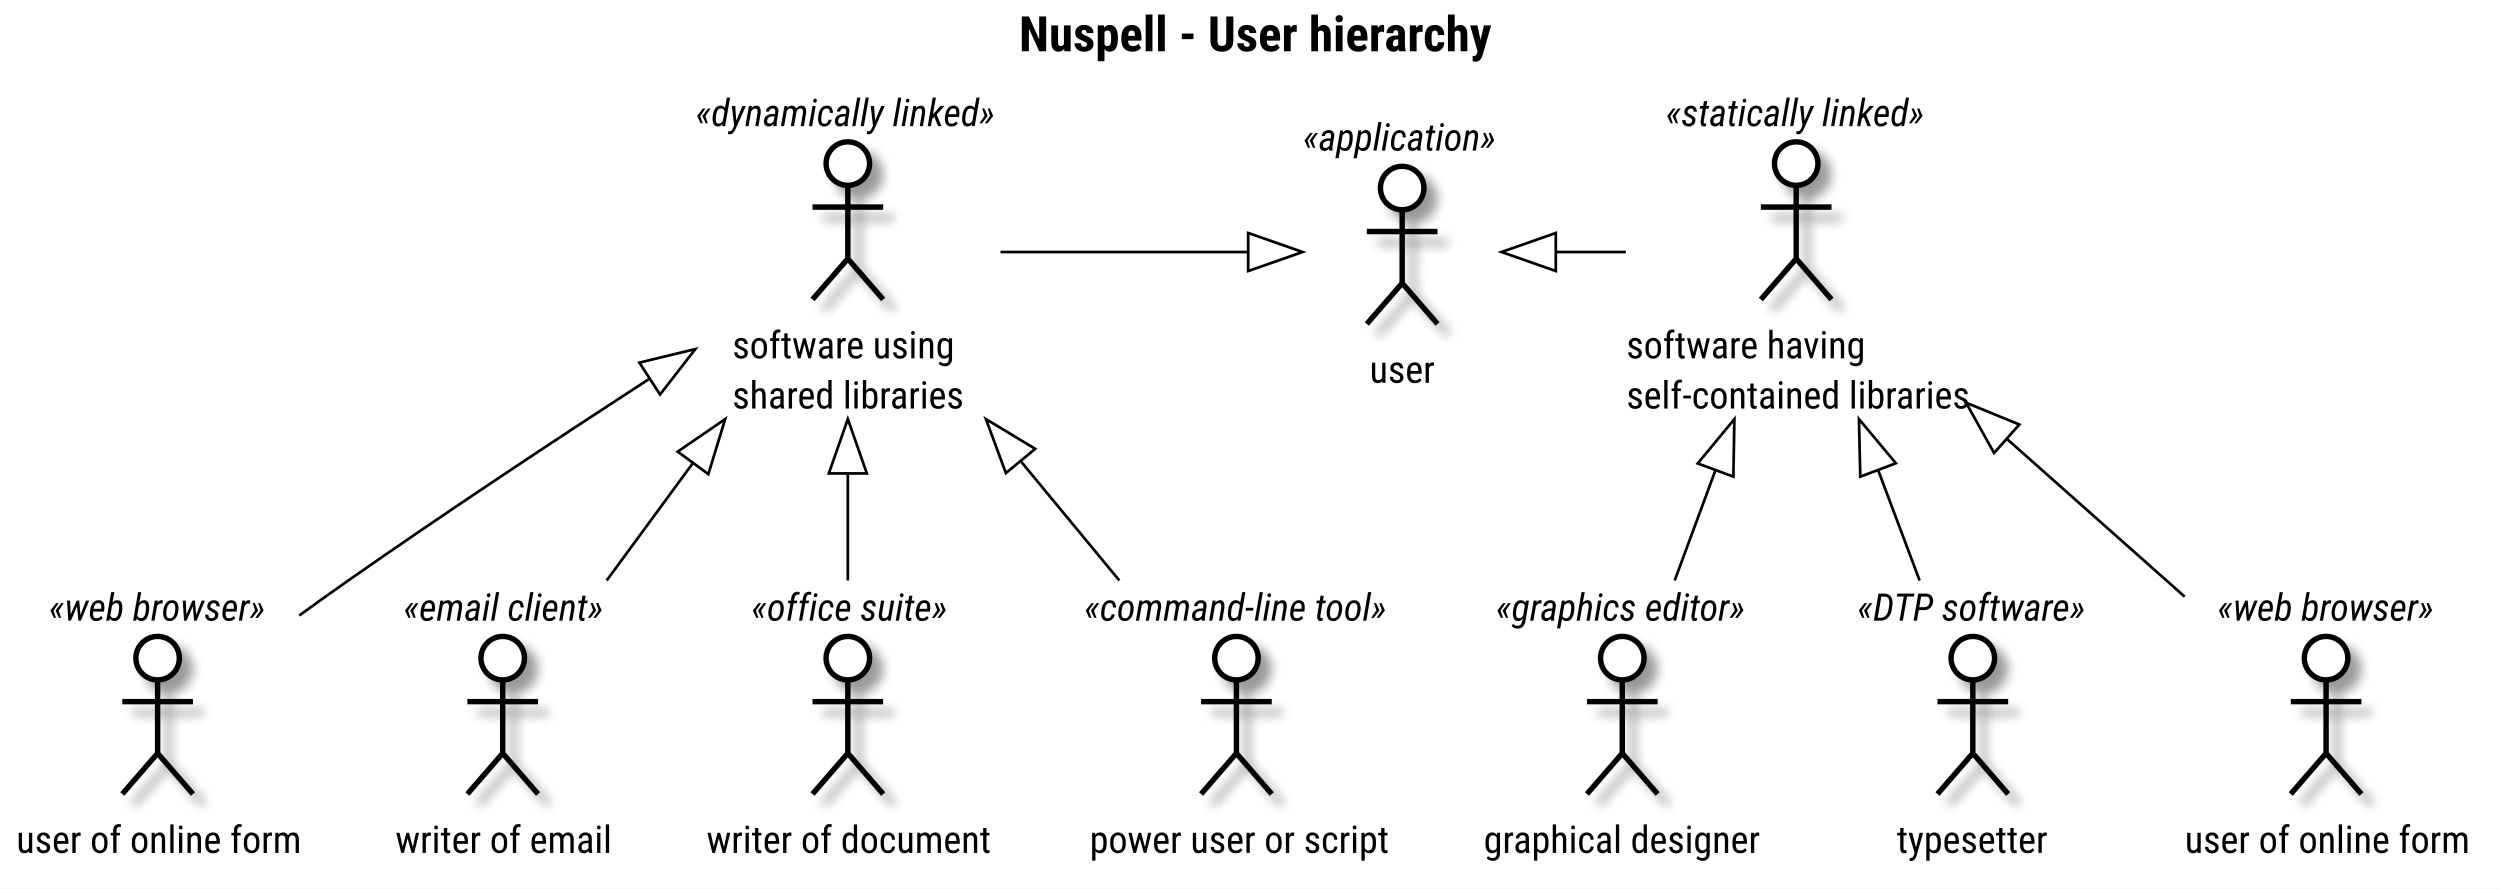
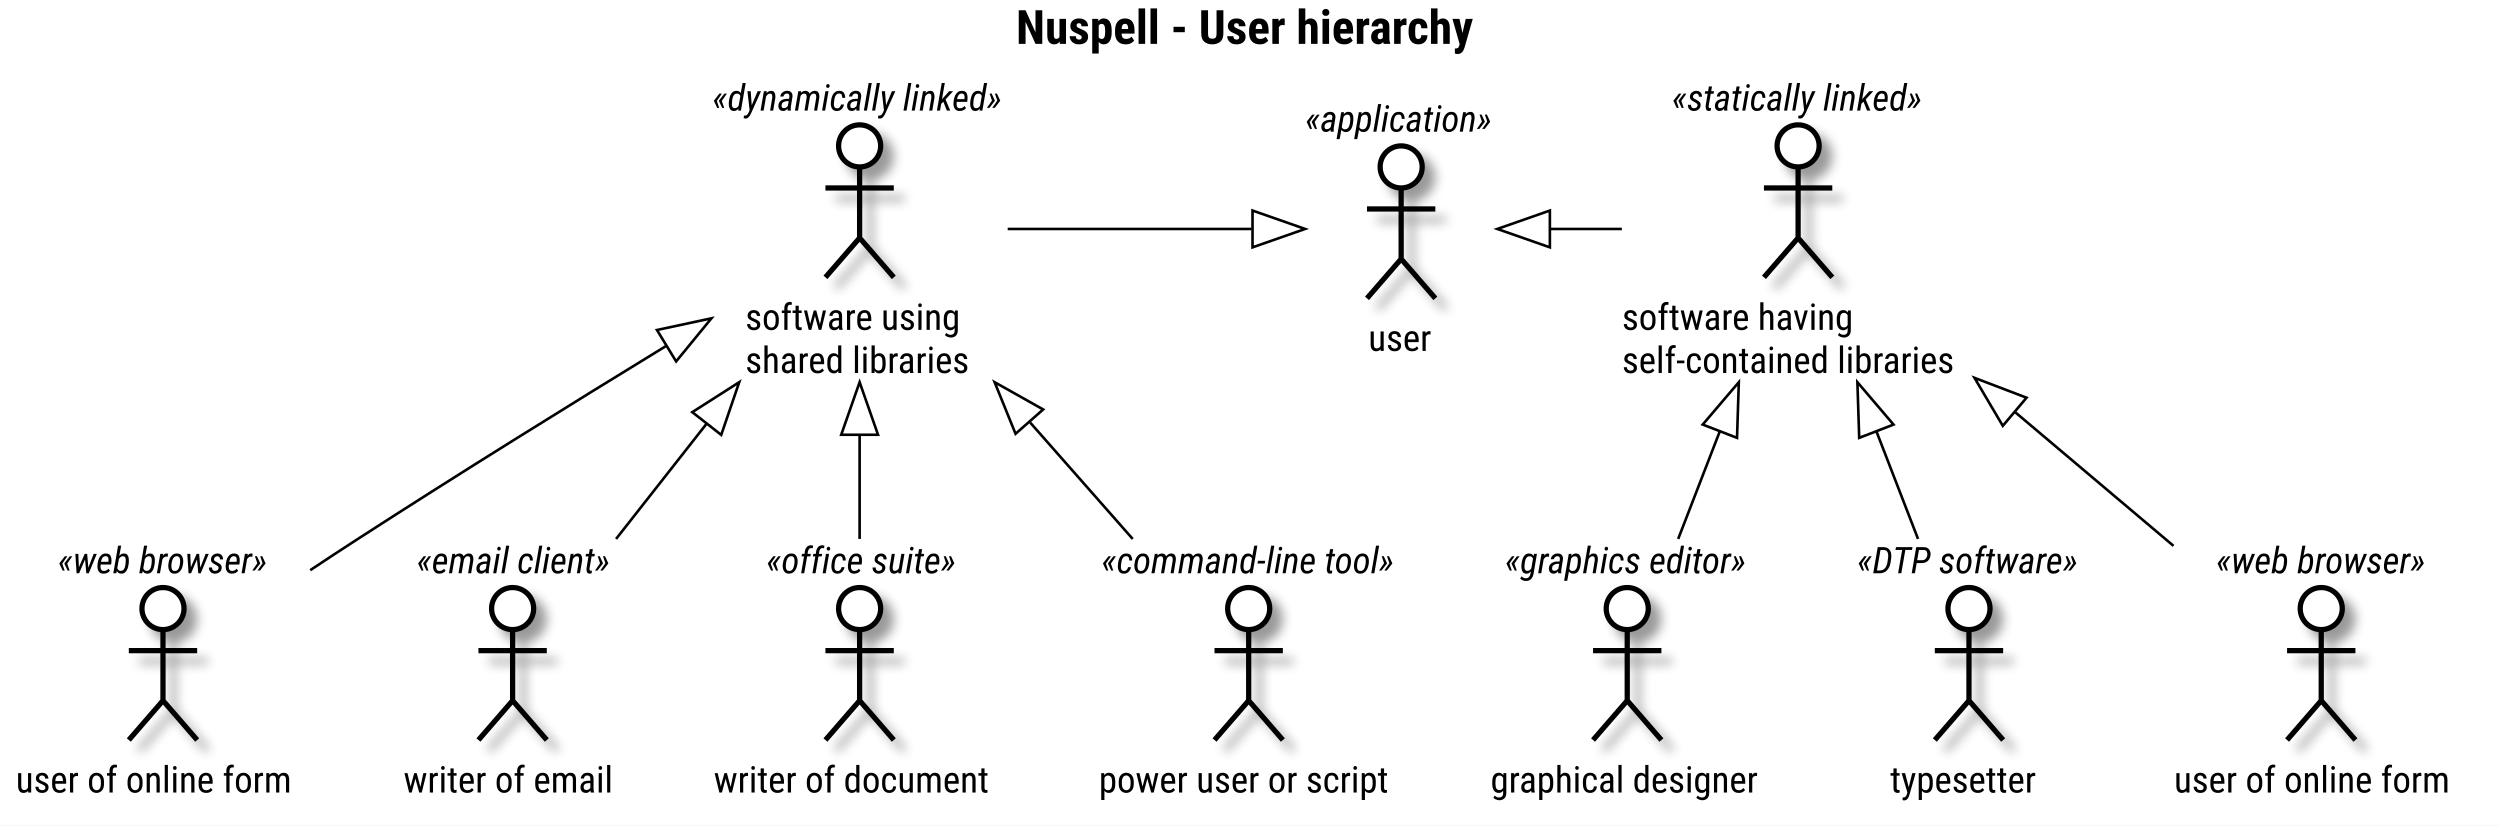
- <svg xmlns="http://www.w3.org/2000/svg" contentScriptType="application/ecmascript" contentStyleType="text/css" height="327px" preserveAspectRatio="none" style="width:920px;height:327px;" version="1.1" viewBox="0 0 920 327" width="920px" zoomAndPan="magnify">
+ <svg xmlns="http://www.w3.org/2000/svg" contentScriptType="application/ecmascript" contentStyleType="text/css" height="314px" preserveAspectRatio="none" style="width:951px;height:314px;" version="1.1" viewBox="0 0 951 314" width="951px" zoomAndPan="magnify">
  <defs>
-     <linearGradient id="gsiln6ln1mqv90" x1="0%" x2="100%" y1="50%" y2="50%">
+     <linearGradient id="g1rkxqph8i36sq0" x1="0%" x2="100%" y1="50%" y2="50%">
      <stop offset="0%" stop-color="#FFFFFF" />
      <stop offset="100%" stop-color="#FFFFFF" />
    </linearGradient>
-     <filter height="300%" id="fsiln6ln1mqv9" width="300%" x="-1" y="-1">
+     <filter height="300%" id="f1rkxqph8i36sq" width="300%" x="-1" y="-1">
      <feGaussianBlur result="blurOut" stdDeviation="2.0" />
      <feColorMatrix in="blurOut" result="blurOut2" type="matrix" values="0 0 0 0 0 0 0 0 0 0 0 0 0 0 0 0 0 0 .4 0" />
      <feOffset dx="4.0" dy="4.0" in="blurOut2" result="blurOut3" />
      <feBlend in="SourceGraphic" in2="blurOut3" mode="normal" />
    </filter>
  </defs>
  <g>
-     <rect fill="url(#gsiln6ln1mqv90)" height="327" style="stroke: none; stroke-width: 1.0;" width="920" x="0" y="0" />
-     <text fill="#000000" font-family="Roboto Condensed" font-size="18" font-weight="bold" lengthAdjust="spacingAndGlyphs" textLength="176" x="375" y="18.861">Nuspell - User hierarchy</text>
-     <ellipse cx="516" cy="69.203" fill="#FFFFFF" filter="url(#fsiln6ln1mqv9)" rx="8" ry="8" style="stroke: #000000; stroke-width: 2.0;" />
-     <path d="M516,77.203 L516,104.203 M503,85.203 L529,85.203 M516,104.203 L503,119.203 M516,104.203 L529,119.203 " fill="none" filter="url(#fsiln6ln1mqv9)" style="stroke: #000000; stroke-width: 2.0;" />
-     <text fill="#000000" font-family="Roboto Condensed" font-size="14" lengthAdjust="spacingAndGlyphs" textLength="24" x="504" y="140.873">user</text>
-     <text fill="#000000" font-family="Roboto Condensed" font-size="14" font-style="italic" lengthAdjust="spacingAndGlyphs" textLength="73" x="479.5" y="55.409">«application»</text>
-     <ellipse cx="312" cy="60.203" fill="#FFFFFF" filter="url(#fsiln6ln1mqv9)" rx="8" ry="8" style="stroke: #000000; stroke-width: 2.0;" />
-     <path d="M312,68.203 L312,95.203 M299,76.203 L325,76.203 M312,95.203 L299,110.203 M312,95.203 L325,110.203 " fill="none" filter="url(#fsiln6ln1mqv9)" style="stroke: #000000; stroke-width: 2.0;" />
-     <text fill="#000000" font-family="Roboto Condensed" font-size="14" lengthAdjust="spacingAndGlyphs" textLength="81" x="269.5" y="131.873">software using</text>
-     <text fill="#000000" font-family="Roboto Condensed" font-size="14" lengthAdjust="spacingAndGlyphs" textLength="85" x="269.5" y="150.337">shared libraries</text>
-     <text fill="#000000" font-family="Roboto Condensed" font-size="14" font-style="italic" lengthAdjust="spacingAndGlyphs" textLength="112" x="256" y="46.409">«dynamically linked»</text>
-     <ellipse cx="661" cy="60.203" fill="#FFFFFF" filter="url(#fsiln6ln1mqv9)" rx="8" ry="8" style="stroke: #000000; stroke-width: 2.0;" />
-     <path d="M661,68.203 L661,95.203 M648,76.203 L674,76.203 M661,95.203 L648,110.203 M661,95.203 L674,110.203 " fill="none" filter="url(#fsiln6ln1mqv9)" style="stroke: #000000; stroke-width: 2.0;" />
-     <text fill="#000000" font-family="Roboto Condensed" font-size="14" lengthAdjust="spacingAndGlyphs" textLength="88" x="598.5" y="131.873">software having</text>
-     <text fill="#000000" font-family="Roboto Condensed" font-size="14" lengthAdjust="spacingAndGlyphs" textLength="125" x="598.5" y="150.337">self-contained libraries</text>
-     <text fill="#000000" font-family="Roboto Condensed" font-size="14" font-style="italic" lengthAdjust="spacingAndGlyphs" textLength="96" x="613" y="46.409">«statically linked»</text>
-     <ellipse cx="58" cy="242.203" fill="#FFFFFF" filter="url(#fsiln6ln1mqv9)" rx="8" ry="8" style="stroke: #000000; stroke-width: 2.0;" />
-     <path d="M58,250.203 L58,277.203 M45,258.203 L71,258.203 M58,277.203 L45,292.203 M58,277.203 L71,292.203 " fill="none" filter="url(#fsiln6ln1mqv9)" style="stroke: #000000; stroke-width: 2.0;" />
-     <text fill="#000000" font-family="Roboto Condensed" font-size="14" lengthAdjust="spacingAndGlyphs" textLength="104" x="6" y="313.873">user of online form</text>
-     <text fill="#000000" font-family="Roboto Condensed" font-size="14" font-style="italic" lengthAdjust="spacingAndGlyphs" textLength="80" x="18" y="228.409">«web browser»</text>
-     <ellipse cx="185" cy="242.203" fill="#FFFFFF" filter="url(#fsiln6ln1mqv9)" rx="8" ry="8" style="stroke: #000000; stroke-width: 2.0;" />
-     <path d="M185,250.203 L185,277.203 M172,258.203 L198,258.203 M185,277.203 L172,292.203 M185,277.203 L198,292.203 " fill="none" filter="url(#fsiln6ln1mqv9)" style="stroke: #000000; stroke-width: 2.0;" />
-     <text fill="#000000" font-family="Roboto Condensed" font-size="14" lengthAdjust="spacingAndGlyphs" textLength="79" x="145.5" y="313.873">writer of email</text>
-     <text fill="#000000" font-family="Roboto Condensed" font-size="14" font-style="italic" lengthAdjust="spacingAndGlyphs" textLength="73" x="148.5" y="228.409">«email client»</text>
-     <ellipse cx="312" cy="242.203" fill="#FFFFFF" filter="url(#fsiln6ln1mqv9)" rx="8" ry="8" style="stroke: #000000; stroke-width: 2.0;" />
-     <path d="M312,250.203 L312,277.203 M299,258.203 L325,258.203 M312,277.203 L299,292.203 M312,277.203 L325,292.203 " fill="none" filter="url(#fsiln6ln1mqv9)" style="stroke: #000000; stroke-width: 2.0;" />
-     <text fill="#000000" font-family="Roboto Condensed" font-size="14" lengthAdjust="spacingAndGlyphs" textLength="104" x="260" y="313.873">writer of document</text>
-     <text fill="#000000" font-family="Roboto Condensed" font-size="14" font-style="italic" lengthAdjust="spacingAndGlyphs" textLength="71" x="276.5" y="228.409">«office suite»</text>
-     <ellipse cx="455" cy="242.203" fill="#FFFFFF" filter="url(#fsiln6ln1mqv9)" rx="8" ry="8" style="stroke: #000000; stroke-width: 2.0;" />
-     <path d="M455,250.203 L455,277.203 M442,258.203 L468,258.203 M455,277.203 L442,292.203 M455,277.203 L468,292.203 " fill="none" filter="url(#fsiln6ln1mqv9)" style="stroke: #000000; stroke-width: 2.0;" />
-     <text fill="#000000" font-family="Roboto Condensed" font-size="14" lengthAdjust="spacingAndGlyphs" textLength="108" x="401" y="313.873">power user or script</text>
-     <text fill="#000000" font-family="Roboto Condensed" font-size="14" font-style="italic" lengthAdjust="spacingAndGlyphs" textLength="112" x="399" y="228.409">«command-line tool»</text>
-     <ellipse cx="597" cy="242.203" fill="#FFFFFF" filter="url(#fsiln6ln1mqv9)" rx="8" ry="8" style="stroke: #000000; stroke-width: 2.0;" />
-     <path d="M597,250.203 L597,277.203 M584,258.203 L610,258.203 M597,277.203 L584,292.203 M597,277.203 L610,292.203 " fill="none" filter="url(#fsiln6ln1mqv9)" style="stroke: #000000; stroke-width: 2.0;" />
-     <text fill="#000000" font-family="Roboto Condensed" font-size="14" lengthAdjust="spacingAndGlyphs" textLength="102" x="546" y="313.873">graphical designer</text>
-     <text fill="#000000" font-family="Roboto Condensed" font-size="14" font-style="italic" lengthAdjust="spacingAndGlyphs" textLength="93" x="550.5" y="228.409">«graphics editor»</text>
-     <ellipse cx="726" cy="242.203" fill="#FFFFFF" filter="url(#fsiln6ln1mqv9)" rx="8" ry="8" style="stroke: #000000; stroke-width: 2.0;" />
-     <path d="M726,250.203 L726,277.203 M713,258.203 L739,258.203 M726,277.203 L713,292.203 M726,277.203 L739,292.203 " fill="none" filter="url(#fsiln6ln1mqv9)" style="stroke: #000000; stroke-width: 2.0;" />
-     <text fill="#000000" font-family="Roboto Condensed" font-size="14" lengthAdjust="spacingAndGlyphs" textLength="56" x="698" y="313.873">typesetter</text>
-     <text fill="#000000" font-family="Roboto Condensed" font-size="14" font-style="italic" lengthAdjust="spacingAndGlyphs" textLength="85" x="683.5" y="228.409">«DTP software»</text>
-     <ellipse cx="856" cy="242.203" fill="#FFFFFF" filter="url(#fsiln6ln1mqv9)" rx="8" ry="8" style="stroke: #000000; stroke-width: 2.0;" />
-     <path d="M856,250.203 L856,277.203 M843,258.203 L869,258.203 M856,277.203 L843,292.203 M856,277.203 L869,292.203 " fill="none" filter="url(#fsiln6ln1mqv9)" style="stroke: #000000; stroke-width: 2.0;" />
-     <text fill="#000000" font-family="Roboto Condensed" font-size="14" lengthAdjust="spacingAndGlyphs" textLength="104" x="804" y="313.873">user of online form</text>
-     <text fill="#000000" font-family="Roboto Condensed" font-size="14" font-style="italic" lengthAdjust="spacingAndGlyphs" textLength="80" x="816" y="228.409">«web browser»</text>
-     <path d="M368.18,92.739 C398.429,92.739 428.678,92.739 458.926,92.739 " fill="none" id="dynamic-user" style="stroke: #000000; stroke-width: 1.0;" />
-     <polygon fill="none" points="459.334,85.739,479.334,92.739,459.334,99.739,459.334,85.739" style="stroke: #000000; stroke-width: 1.0;" />
-     <path d="M572.553,92.739 C581.133,92.739 589.713,92.739 598.293,92.739 " fill="none" id="user-static" style="stroke: #000000; stroke-width: 1.0;" />
-     <polygon fill="none" points="572.533,99.739,552.533,92.739,572.533,85.739,572.533,99.739" style="stroke: #000000; stroke-width: 1.0;" />
-     <path d="M238.788,139.514 C204.792,161.582 164.018,188.549 128,213.739 C122.169,217.817 116.12,222.151 110.129,226.508 " fill="none" id="dynamic-browser" style="stroke: #000000; stroke-width: 1.0;" />
-     <polygon fill="none" points="235.292,133.439,255.887,128.456,242.894,145.195,235.292,133.439" style="stroke: #000000; stroke-width: 1.0;" />
-     <path d="M254.933,170.476 C244.211,185.082 233.242,200.024 223.266,213.614 " fill="none" id="dynamic-email" style="stroke: #000000; stroke-width: 1.0;" />
-     <polygon fill="none" points="249.389,166.2,266.867,154.22,260.674,174.484,249.389,166.2" style="stroke: #000000; stroke-width: 1.0;" />
-     <path d="M312,174.252 C312,187.642 312,201.193 312,213.614 " fill="none" id="dynamic-office" style="stroke: #000000; stroke-width: 1.0;" />
-     <polygon fill="none" points="305,174.22,312,154.22,319,174.22,305,174.22" style="stroke: #000000; stroke-width: 1.0;" />
-     <path d="M375.867,170.006 C388.064,184.76 400.559,199.877 411.913,213.614 " fill="none" id="dynamic-command" style="stroke: #000000; stroke-width: 1.0;" />
-     <polygon fill="none" points="370.166,174.095,362.819,154.22,380.957,165.175,370.166,174.095" style="stroke: #000000; stroke-width: 1.0;" />
-     <path d="M631.195,173.307 C626.128,187.004 620.987,200.9 616.284,213.614 " fill="none" id="static-graphics" style="stroke: #000000; stroke-width: 1.0;" />
-     <polygon fill="none" points="624.751,170.549,638.256,154.22,637.882,175.406,624.751,170.549" style="stroke: #000000; stroke-width: 1.0;" />
-     <path d="M691.271,173.307 C696.417,187.004 701.639,200.9 706.415,213.614 " fill="none" id="static-dtp" style="stroke: #000000; stroke-width: 1.0;" />
-     <polygon fill="none" points="684.581,175.404,684.1,154.22,697.687,170.48,684.581,175.404" style="stroke: #000000; stroke-width: 1.0;" />
-     <path d="M738.766,161.731 C760.673,181.167 783.967,201.833 803.97,219.58 " fill="none" id="static-brwsr" style="stroke: #000000; stroke-width: 1.0;" />
-     <polygon fill="none" points="733.819,166.701,723.504,148.191,743.11,156.228,733.819,166.701" style="stroke: #000000; stroke-width: 1.0;" />
+     <rect fill="url(#g1rkxqph8i36sq0)" height="314" style="stroke: none; stroke-width: 1.0;" width="951" x="0" y="0" />
+     <text fill="#000000" font-family="Roboto Condensed" font-size="18" font-weight="bold" lengthAdjust="spacingAndGlyphs" textLength="184" x="386.5" y="16.699">Nuspell - User hierarchy</text>
+     <ellipse cx="533" cy="63.5" fill="#FFFFFF" filter="url(#f1rkxqph8i36sq)" rx="8" ry="8" style="stroke: #000000; stroke-width: 2.0;" />
+     <path d="M533,71.5 L533,98.5 M520,79.5 L546,79.5 M533,98.5 L520,113.5 M533,98.5 L546,113.5 " fill="none" filter="url(#f1rkxqph8i36sq)" style="stroke: #000000; stroke-width: 2.0;" />
+     <text fill="#000000" font-family="Roboto Condensed" font-size="14" lengthAdjust="spacingAndGlyphs" textLength="25" x="520.5" y="133.488">user</text>
+     <text fill="#000000" font-family="Roboto Condensed" font-size="14" font-style="italic" lengthAdjust="spacingAndGlyphs" textLength="73" x="496.5" y="50.082">«application»</text>
+     <ellipse cx="327" cy="55.5" fill="#FFFFFF" filter="url(#f1rkxqph8i36sq)" rx="8" ry="8" style="stroke: #000000; stroke-width: 2.0;" />
+     <path d="M327,63.5 L327,90.5 M314,71.5 L340,71.5 M327,90.5 L314,105.5 M327,90.5 L340,105.5 " fill="none" filter="url(#f1rkxqph8i36sq)" style="stroke: #000000; stroke-width: 2.0;" />
+     <text fill="#000000" font-family="Roboto Condensed" font-size="14" lengthAdjust="spacingAndGlyphs" textLength="87" x="283.5" y="125.488">software using</text>
+     <text fill="#000000" font-family="Roboto Condensed" font-size="14" lengthAdjust="spacingAndGlyphs" textLength="87" x="283.5" y="141.894">shared libraries</text>
+     <text fill="#000000" font-family="Roboto Condensed" font-size="14" font-style="italic" lengthAdjust="spacingAndGlyphs" textLength="112" x="271" y="42.082">«dynamically linked»</text>
+     <ellipse cx="684" cy="55.5" fill="#FFFFFF" filter="url(#f1rkxqph8i36sq)" rx="8" ry="8" style="stroke: #000000; stroke-width: 2.0;" />
+     <path d="M684,63.5 L684,90.5 M671,71.5 L697,71.5 M684,90.5 L671,105.5 M684,90.5 L697,105.5 " fill="none" filter="url(#f1rkxqph8i36sq)" style="stroke: #000000; stroke-width: 2.0;" />
+     <text fill="#000000" font-family="Roboto Condensed" font-size="14" lengthAdjust="spacingAndGlyphs" textLength="93" x="617" y="125.488">software having</text>
+     <text fill="#000000" font-family="Roboto Condensed" font-size="14" lengthAdjust="spacingAndGlyphs" textLength="134" x="617" y="141.894">self-contained libraries</text>
+     <text fill="#000000" font-family="Roboto Condensed" font-size="14" font-style="italic" lengthAdjust="spacingAndGlyphs" textLength="96" x="636" y="42.082">«statically linked»</text>
+     <ellipse cx="62" cy="231.5" fill="#FFFFFF" filter="url(#f1rkxqph8i36sq)" rx="8" ry="8" style="stroke: #000000; stroke-width: 2.0;" />
+     <path d="M62,239.5 L62,266.5 M49,247.5 L75,247.5 M62,266.5 L49,281.5 M62,266.5 L75,281.5 " fill="none" filter="url(#f1rkxqph8i36sq)" style="stroke: #000000; stroke-width: 2.0;" />
+     <text fill="#000000" font-family="Roboto Condensed" font-size="14" lengthAdjust="spacingAndGlyphs" textLength="112" x="6" y="301.488">user of online form</text>
+     <text fill="#000000" font-family="Roboto Condensed" font-size="14" font-style="italic" lengthAdjust="spacingAndGlyphs" textLength="80" x="22" y="218.082">«web browser»</text>
+     <ellipse cx="195" cy="231.5" fill="#FFFFFF" filter="url(#f1rkxqph8i36sq)" rx="8" ry="8" style="stroke: #000000; stroke-width: 2.0;" />
+     <path d="M195,239.5 L195,266.5 M182,247.5 L208,247.5 M195,266.5 L182,281.5 M195,266.5 L208,281.5 " fill="none" filter="url(#f1rkxqph8i36sq)" style="stroke: #000000; stroke-width: 2.0;" />
+     <text fill="#000000" font-family="Roboto Condensed" font-size="14" lengthAdjust="spacingAndGlyphs" textLength="83" x="153.5" y="301.488">writer of email</text>
+     <text fill="#000000" font-family="Roboto Condensed" font-size="14" font-style="italic" lengthAdjust="spacingAndGlyphs" textLength="73" x="158.5" y="218.082">«email client»</text>
+     <ellipse cx="327" cy="231.5" fill="#FFFFFF" filter="url(#f1rkxqph8i36sq)" rx="8" ry="8" style="stroke: #000000; stroke-width: 2.0;" />
+     <path d="M327,239.5 L327,266.5 M314,247.5 L340,247.5 M327,266.5 L314,281.5 M327,266.5 L340,281.5 " fill="none" filter="url(#f1rkxqph8i36sq)" style="stroke: #000000; stroke-width: 2.0;" />
+     <text fill="#000000" font-family="Roboto Condensed" font-size="14" lengthAdjust="spacingAndGlyphs" textLength="111" x="271.5" y="301.488">writer of document</text>
+     <text fill="#000000" font-family="Roboto Condensed" font-size="14" font-style="italic" lengthAdjust="spacingAndGlyphs" textLength="71" x="291.5" y="218.082">«office suite»</text>
+     <ellipse cx="475" cy="231.5" fill="#FFFFFF" filter="url(#f1rkxqph8i36sq)" rx="8" ry="8" style="stroke: #000000; stroke-width: 2.0;" />
+     <path d="M475,239.5 L475,266.5 M462,247.5 L488,247.5 M475,266.5 L462,281.5 M475,266.5 L488,281.5 " fill="none" filter="url(#f1rkxqph8i36sq)" style="stroke: #000000; stroke-width: 2.0;" />
+     <text fill="#000000" font-family="Roboto Condensed" font-size="14" lengthAdjust="spacingAndGlyphs" textLength="114" x="418" y="301.488">power user or script</text>
+     <text fill="#000000" font-family="Roboto Condensed" font-size="14" font-style="italic" lengthAdjust="spacingAndGlyphs" textLength="112" x="419" y="218.082">«command-line tool»</text>
+     <ellipse cx="619" cy="231.5" fill="#FFFFFF" filter="url(#f1rkxqph8i36sq)" rx="8" ry="8" style="stroke: #000000; stroke-width: 2.0;" />
+     <path d="M619,239.5 L619,266.5 M606,247.5 L632,247.5 M619,266.5 L606,281.5 M619,266.5 L632,281.5 " fill="none" filter="url(#f1rkxqph8i36sq)" style="stroke: #000000; stroke-width: 2.0;" />
+     <text fill="#000000" font-family="Roboto Condensed" font-size="14" lengthAdjust="spacingAndGlyphs" textLength="104" x="567" y="301.488">graphical designer</text>
+     <text fill="#000000" font-family="Roboto Condensed" font-size="14" font-style="italic" lengthAdjust="spacingAndGlyphs" textLength="93" x="572.5" y="218.082">«graphics editor»</text>
+     <ellipse cx="749" cy="231.5" fill="#FFFFFF" filter="url(#f1rkxqph8i36sq)" rx="8" ry="8" style="stroke: #000000; stroke-width: 2.0;" />
+     <path d="M749,239.5 L749,266.5 M736,247.5 L762,247.5 M749,266.5 L736,281.5 M749,266.5 L762,281.5 " fill="none" filter="url(#f1rkxqph8i36sq)" style="stroke: #000000; stroke-width: 2.0;" />
+     <text fill="#000000" font-family="Roboto Condensed" font-size="14" lengthAdjust="spacingAndGlyphs" textLength="60" x="719" y="301.488">typesetter</text>
+     <text fill="#000000" font-family="Roboto Condensed" font-size="14" font-style="italic" lengthAdjust="spacingAndGlyphs" textLength="85" x="706.5" y="218.082">«DTP software»</text>
+     <ellipse cx="883" cy="231.5" fill="#FFFFFF" filter="url(#f1rkxqph8i36sq)" rx="8" ry="8" style="stroke: #000000; stroke-width: 2.0;" />
+     <path d="M883,239.5 L883,266.5 M870,247.5 L896,247.5 M883,266.5 L870,281.5 M883,266.5 L896,281.5 " fill="none" filter="url(#f1rkxqph8i36sq)" style="stroke: #000000; stroke-width: 2.0;" />
+     <text fill="#000000" font-family="Roboto Condensed" font-size="14" lengthAdjust="spacingAndGlyphs" textLength="112" x="827" y="301.488">user of online form</text>
+     <text fill="#000000" font-family="Roboto Condensed" font-size="14" font-style="italic" lengthAdjust="spacingAndGlyphs" textLength="80" x="843" y="218.082">«web browser»</text>
+     <path d="M383.328,87.094 C414.262,87.094 445.197,87.094 476.131,87.094 " fill="none" id="dynamic-user" style="stroke: #000000; stroke-width: 1.0;" />
+     <polygon fill="none" points="476.459,80.094,496.459,87.094,476.459,94.094,476.459,80.094" style="stroke: #000000; stroke-width: 1.0;" />
+     <path d="M589.929,87.094 C598.937,87.094 607.944,87.094 616.951,87.094 " fill="none" id="user-static" style="stroke: #000000; stroke-width: 1.0;" />
+     <polygon fill="none" points="589.57,94.094,569.57,87.094,589.57,80.094,589.57,94.094" style="stroke: #000000; stroke-width: 1.0;" />
+     <path d="M253.276,131.675 C217.634,153.472 174.365,180.296 136,205.094 C130.14,208.881 124.054,212.882 118.002,216.904 " fill="none" id="dynamic-browser" style="stroke: #000000; stroke-width: 1.0;" />
+     <polygon fill="none" points="249.907,125.53,270.627,121.091,257.198,137.482,249.907,125.53" style="stroke: #000000; stroke-width: 1.0;" />
+     <path d="M268.771,161.203 C257.132,176.017 245.165,191.248 234.347,205.016 " fill="none" id="dynamic-email" style="stroke: #000000; stroke-width: 1.0;" />
+     <polygon fill="none" points="263.343,156.782,281.203,145.381,274.351,165.432,263.343,156.782" style="stroke: #000000; stroke-width: 1.0;" />
+     <path d="M327,165.468 C327,178.92 327,192.566 327,205.016 " fill="none" id="dynamic-office" style="stroke: #000000; stroke-width: 1.0;" />
+     <polygon fill="none" points="320,165.381,327,145.381,334,165.381,320,165.381" style="stroke: #000000; stroke-width: 1.0;" />
+     <path d="M391.87,160.731 C405.052,175.693 418.625,191.101 430.884,205.016 " fill="none" id="dynamic-command" style="stroke: #000000; stroke-width: 1.0;" />
+     <polygon fill="none" points="386.316,165.015,378.348,145.381,396.821,155.761,386.316,165.015" style="stroke: #000000; stroke-width: 1.0;" />
+     <path d="M654.227,164.044 C648.845,177.956 643.362,192.126 638.375,205.016 " fill="none" id="static-graphics" style="stroke: #000000; stroke-width: 1.0;" />
+     <polygon fill="none" points="647.703,161.507,661.449,145.381,660.76,166.559,647.703,161.507" style="stroke: #000000; stroke-width: 1.0;" />
+     <path d="M713.773,164.044 C719.155,177.956 724.638,192.126 729.625,205.016 " fill="none" id="static-dtp" style="stroke: #000000; stroke-width: 1.0;" />
+     <polygon fill="none" points="707.24,166.559,706.551,145.381,720.297,161.507,707.24,166.559" style="stroke: #000000; stroke-width: 1.0;" />
+     <path d="M766.393,156.652 C786.725,173.817 808.04,191.811 826.803,207.651 " fill="none" id="static-brwsr" style="stroke: #000000; stroke-width: 1.0;" />
+     <polygon fill="none" points="761.862,161.987,751.095,143.737,770.893,151.29,761.862,161.987" style="stroke: #000000; stroke-width: 1.0;" />
  </g>
</svg>
